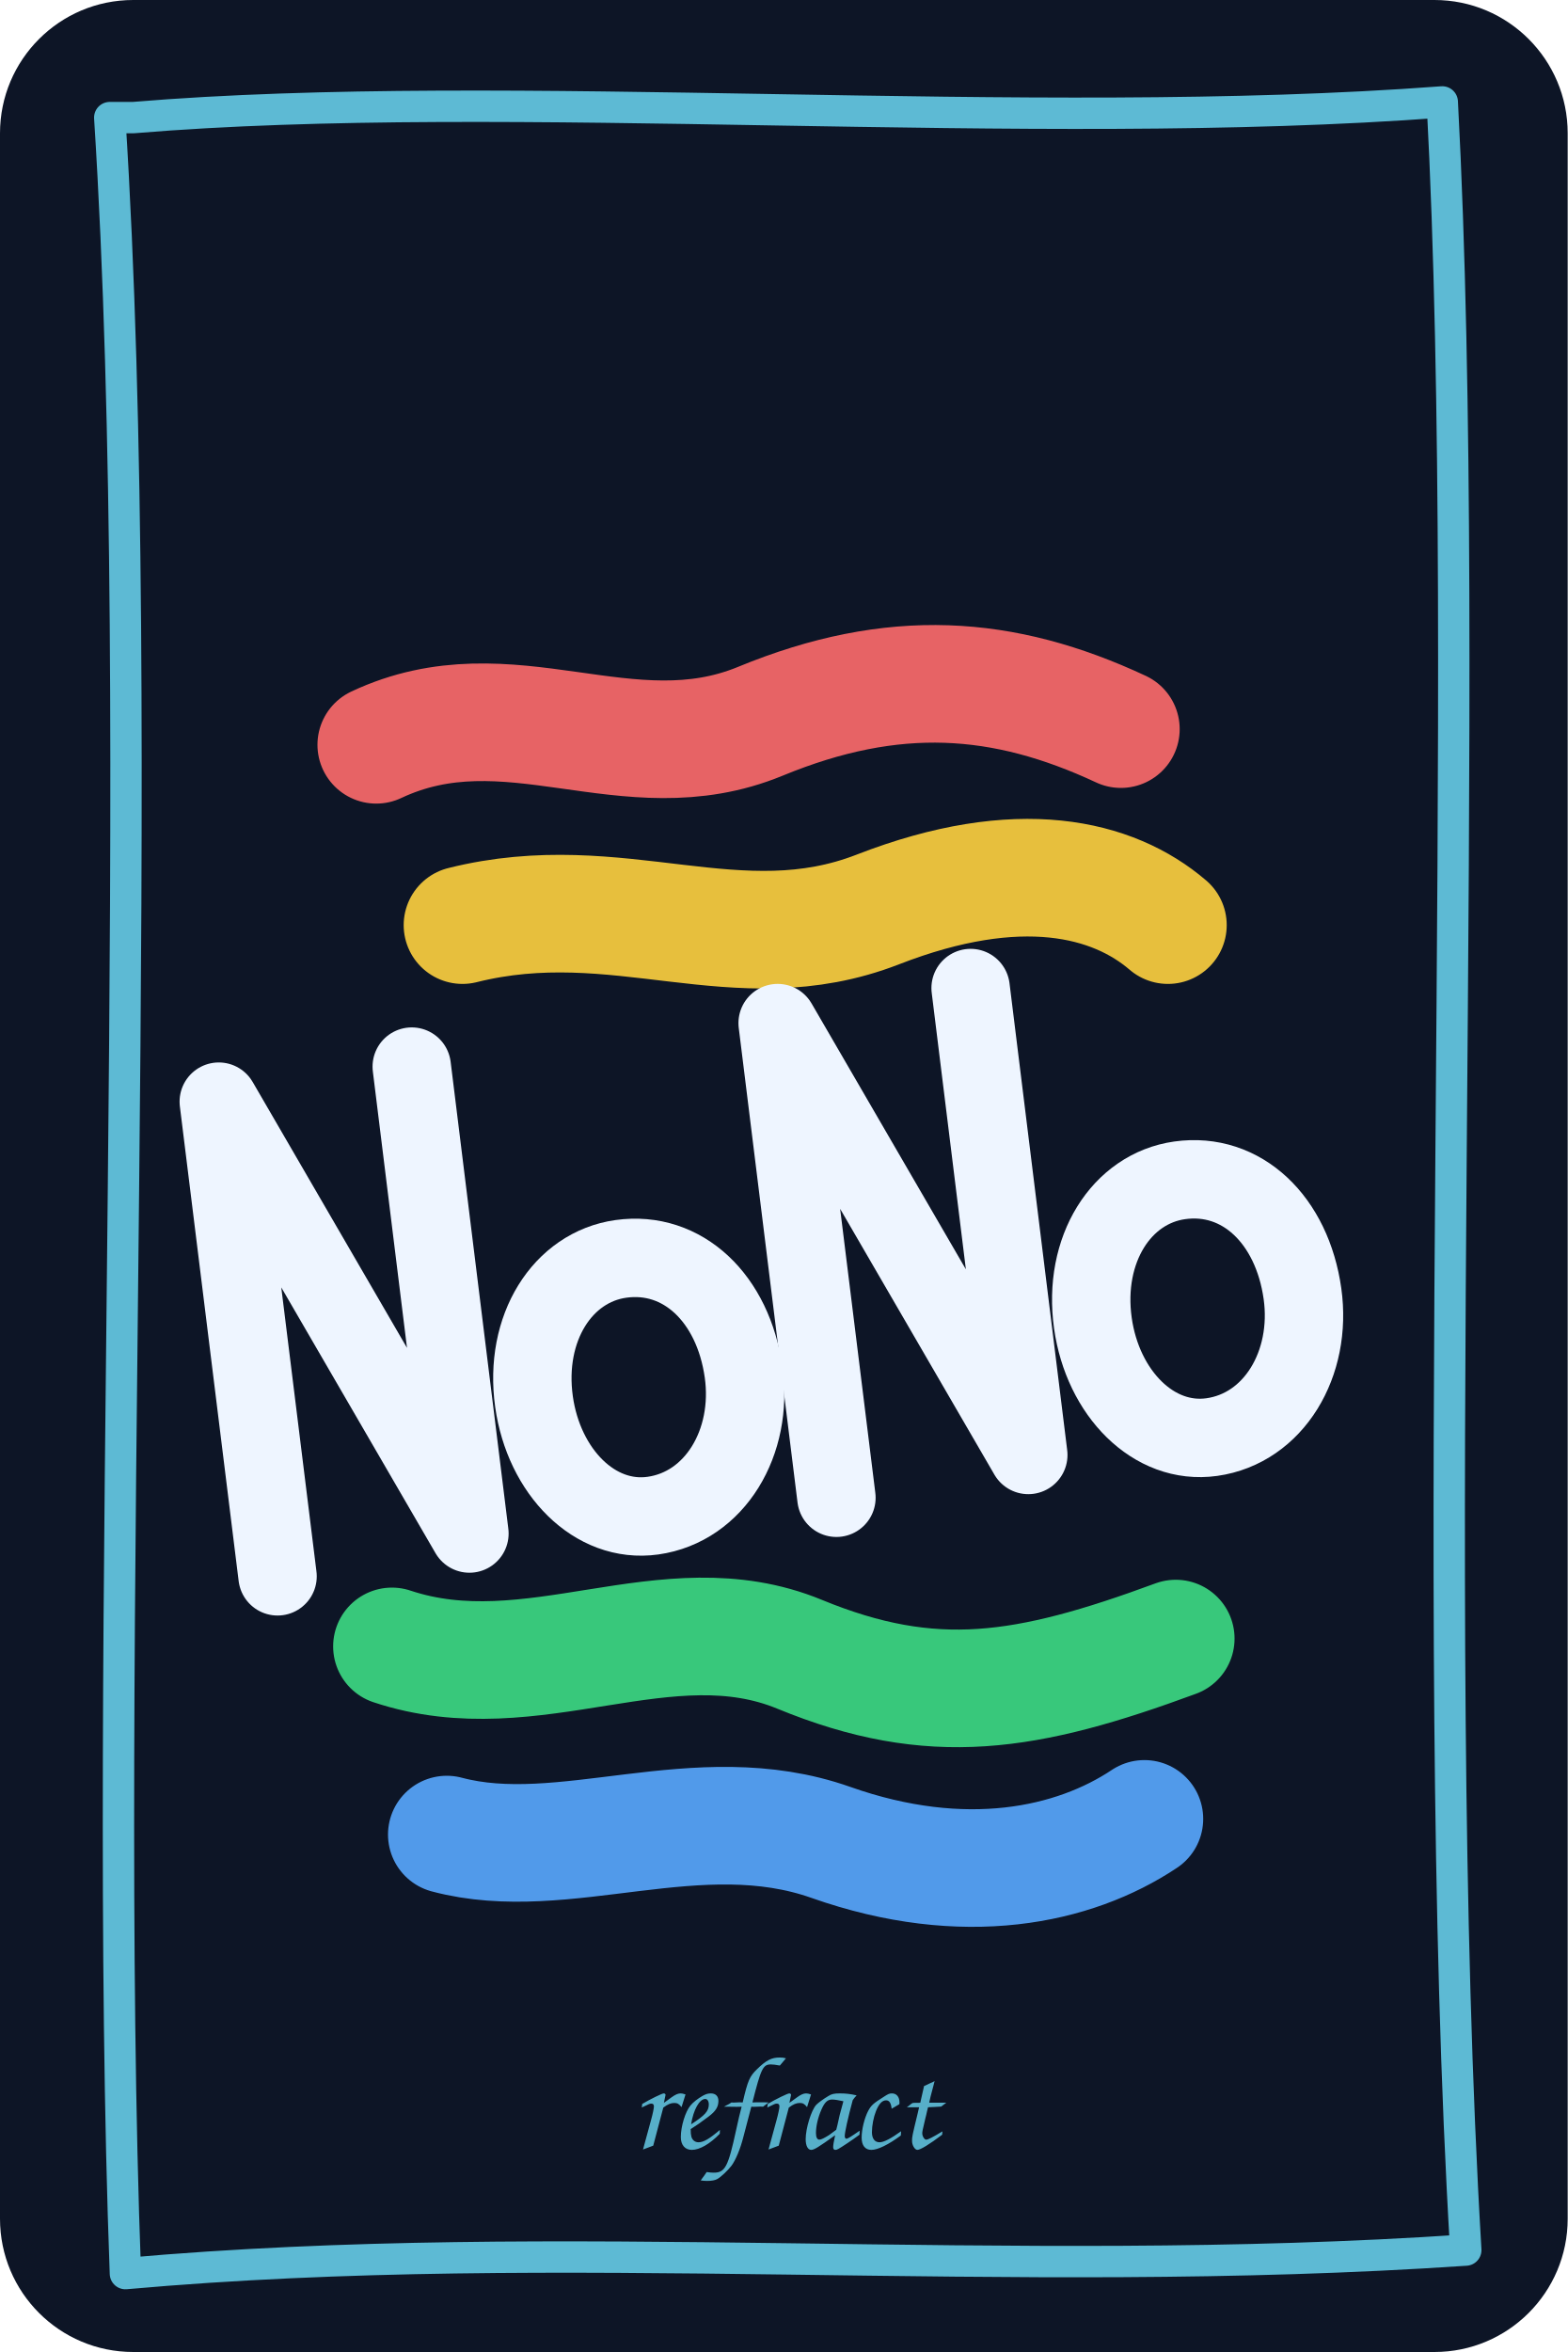
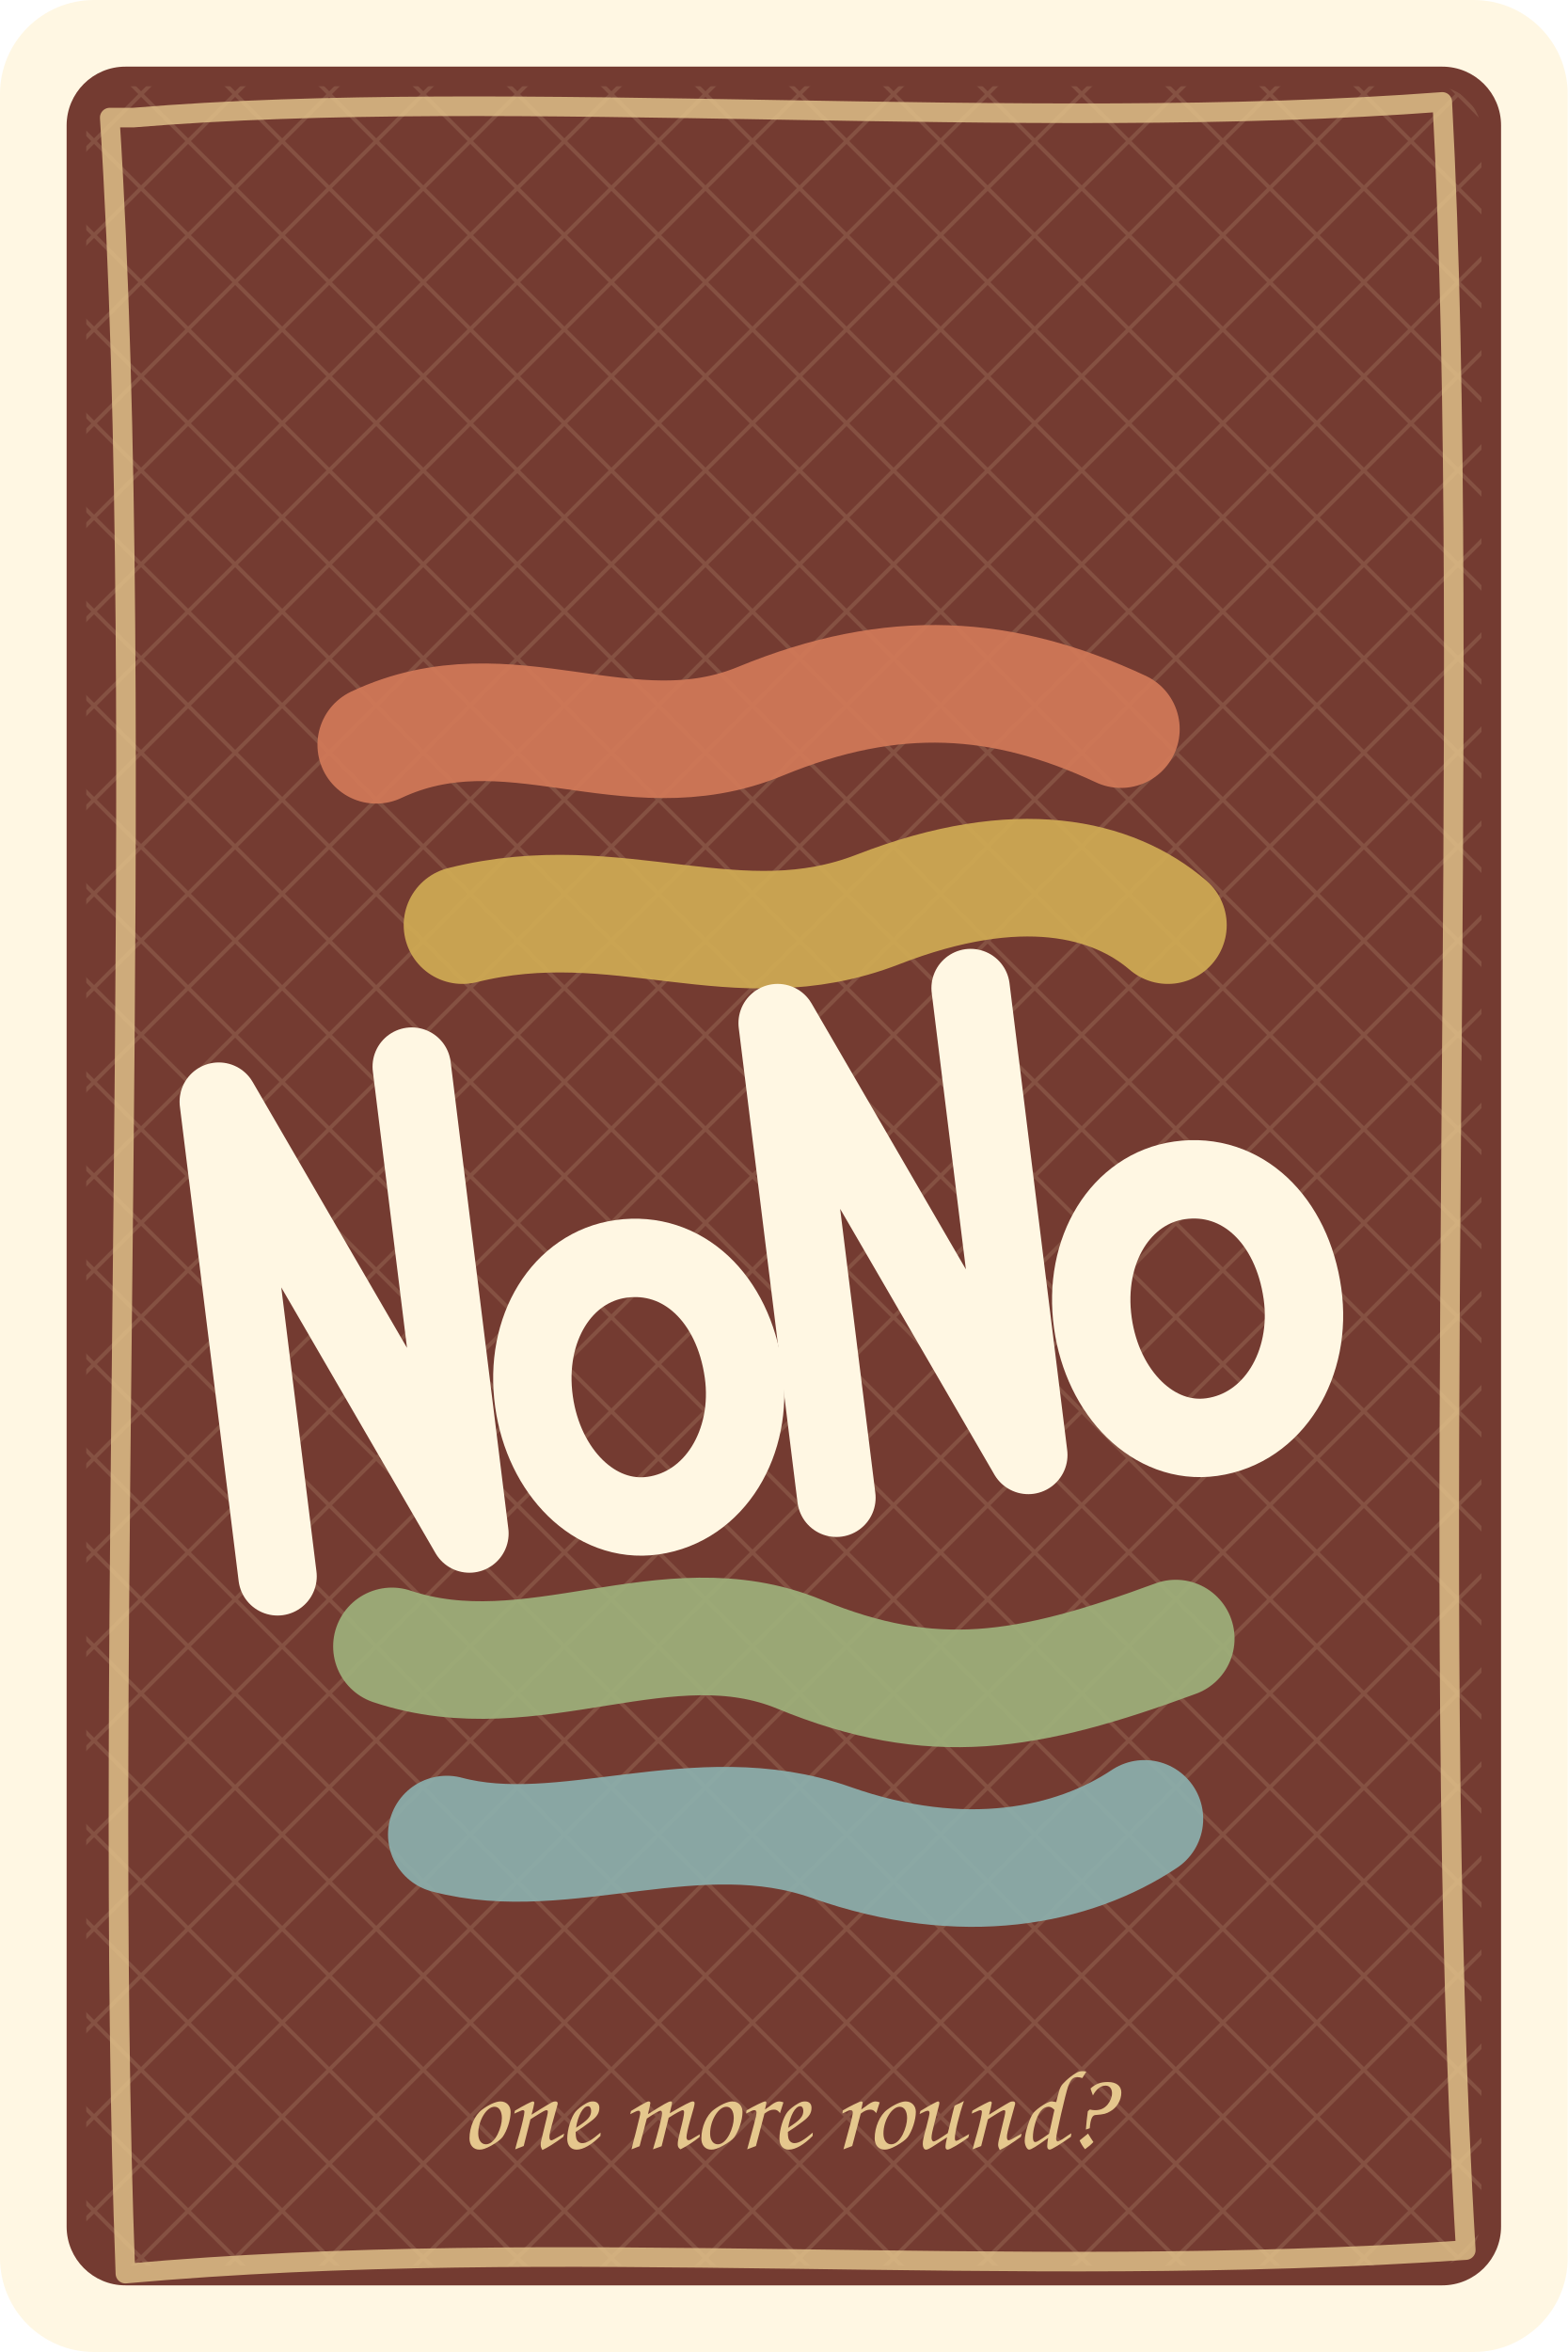
<svg xmlns="http://www.w3.org/2000/svg" viewBox="0 0 400 600">
-   <rect width="400" height="600" rx="34" fill="#0d1526" />
-   <path d="M34 30C130 22 262 34 368 26c8 150-4 380 6 548-118 8-230-4-342 6-6-160 6-394-4-550z" fill="none" stroke="#70e3ff" stroke-width="8" stroke-linecap="round" stroke-linejoin="round" opacity=".8" />
+   <defs>
+     <pattern id="weave" width="24" height="24" patternUnits="userSpaceOnUse">
+       <path d="M0 12L12 0L24 12L12 24Z" fill="none" stroke="#e4cda4" stroke-width="1" opacity=".15" />
+     </pattern>
+   </defs>
+   <rect width="400" height="600" rx="24" fill="#fff7e3" />
+   <rect x="17" y="17" width="366" height="566" rx="15" fill="#743b31" />
+   <rect x="22" y="22" width="356" height="556" rx="12" fill="url(#weave)" />
+   <path d="M34 30C130 22 262 34 368 26c8 150-4 380 6 548-118 8-230-4-342 6-6-160 6-394-4-550z" fill="none" stroke="#e5c78d" stroke-width="5" stroke-linecap="round" stroke-linejoin="round" opacity=".8" />
  <g fill="none" stroke-linecap="round" stroke-width="30" opacity=".9">
-     <path d="M96 190c34-16 64 8 98-6s62-12 92 2" stroke="#ff6b6b" />
-     <path d="M118 236c40-10 70 10 106-4s60-8 74 4" stroke="#ffd23f" />
-     <path d="M100 420c36 12 70-12 104 2s58 10 96-4" stroke="#3ddc84" />
-     <path d="M114 468c30 8 64-10 98 2s62 6 80-6" stroke="#59a8ff" />
+     <path d="M96 190c34-16 64 8 98-6s62-12 92 2" stroke="#d47a59" />
+     <path d="M118 236c40-10 70 10 106-4s60-8 74 4" stroke="#d2ad54" />
+     <path d="M100 420c36 12 70-12 104 2s58 10 96-4" stroke="#9eb27c" />
+     <path d="M114 468c30 8 64-10 98 2s62 6 80-6" stroke="#8cb1af" />
  </g>
-   <g fill="none" stroke="#eef5ff" stroke-width="20" stroke-linecap="round" stroke-linejoin="round" transform="rotate(-8 196 330)">
+   <g fill="none" stroke="#fff7e3" stroke-width="20" stroke-linecap="round" stroke-linejoin="round" transform="rotate(-8 196 330)">
    <path d="M62 384l2-122 48 118 2-120" />
    <path d="M160 316c16 0 27 14 27 33 0 18-12 33-28 33-15 0-26-15-26-33 0-19 12-33 27-33z" />
    <path d="M206 384l2-122 48 118 2-120" />
    <path d="M304 316c16 0 27 14 27 33 0 18-12 33-28 33-15 0-26-15-26-33 0-19 12-33 27-33z" />
  </g>
-   <text x="200" y="548" text-anchor="middle" font-family="Segoe Print, Comic Sans MS, cursive" font-size="34" fill="#70e3ff" opacity=".75">refract</text>
+   <text x="200" y="548" text-anchor="middle" font-family="Segoe Print, Comic Sans MS, cursive" font-size="29" fill="#e5c78d">one more round?</text>
</svg>
